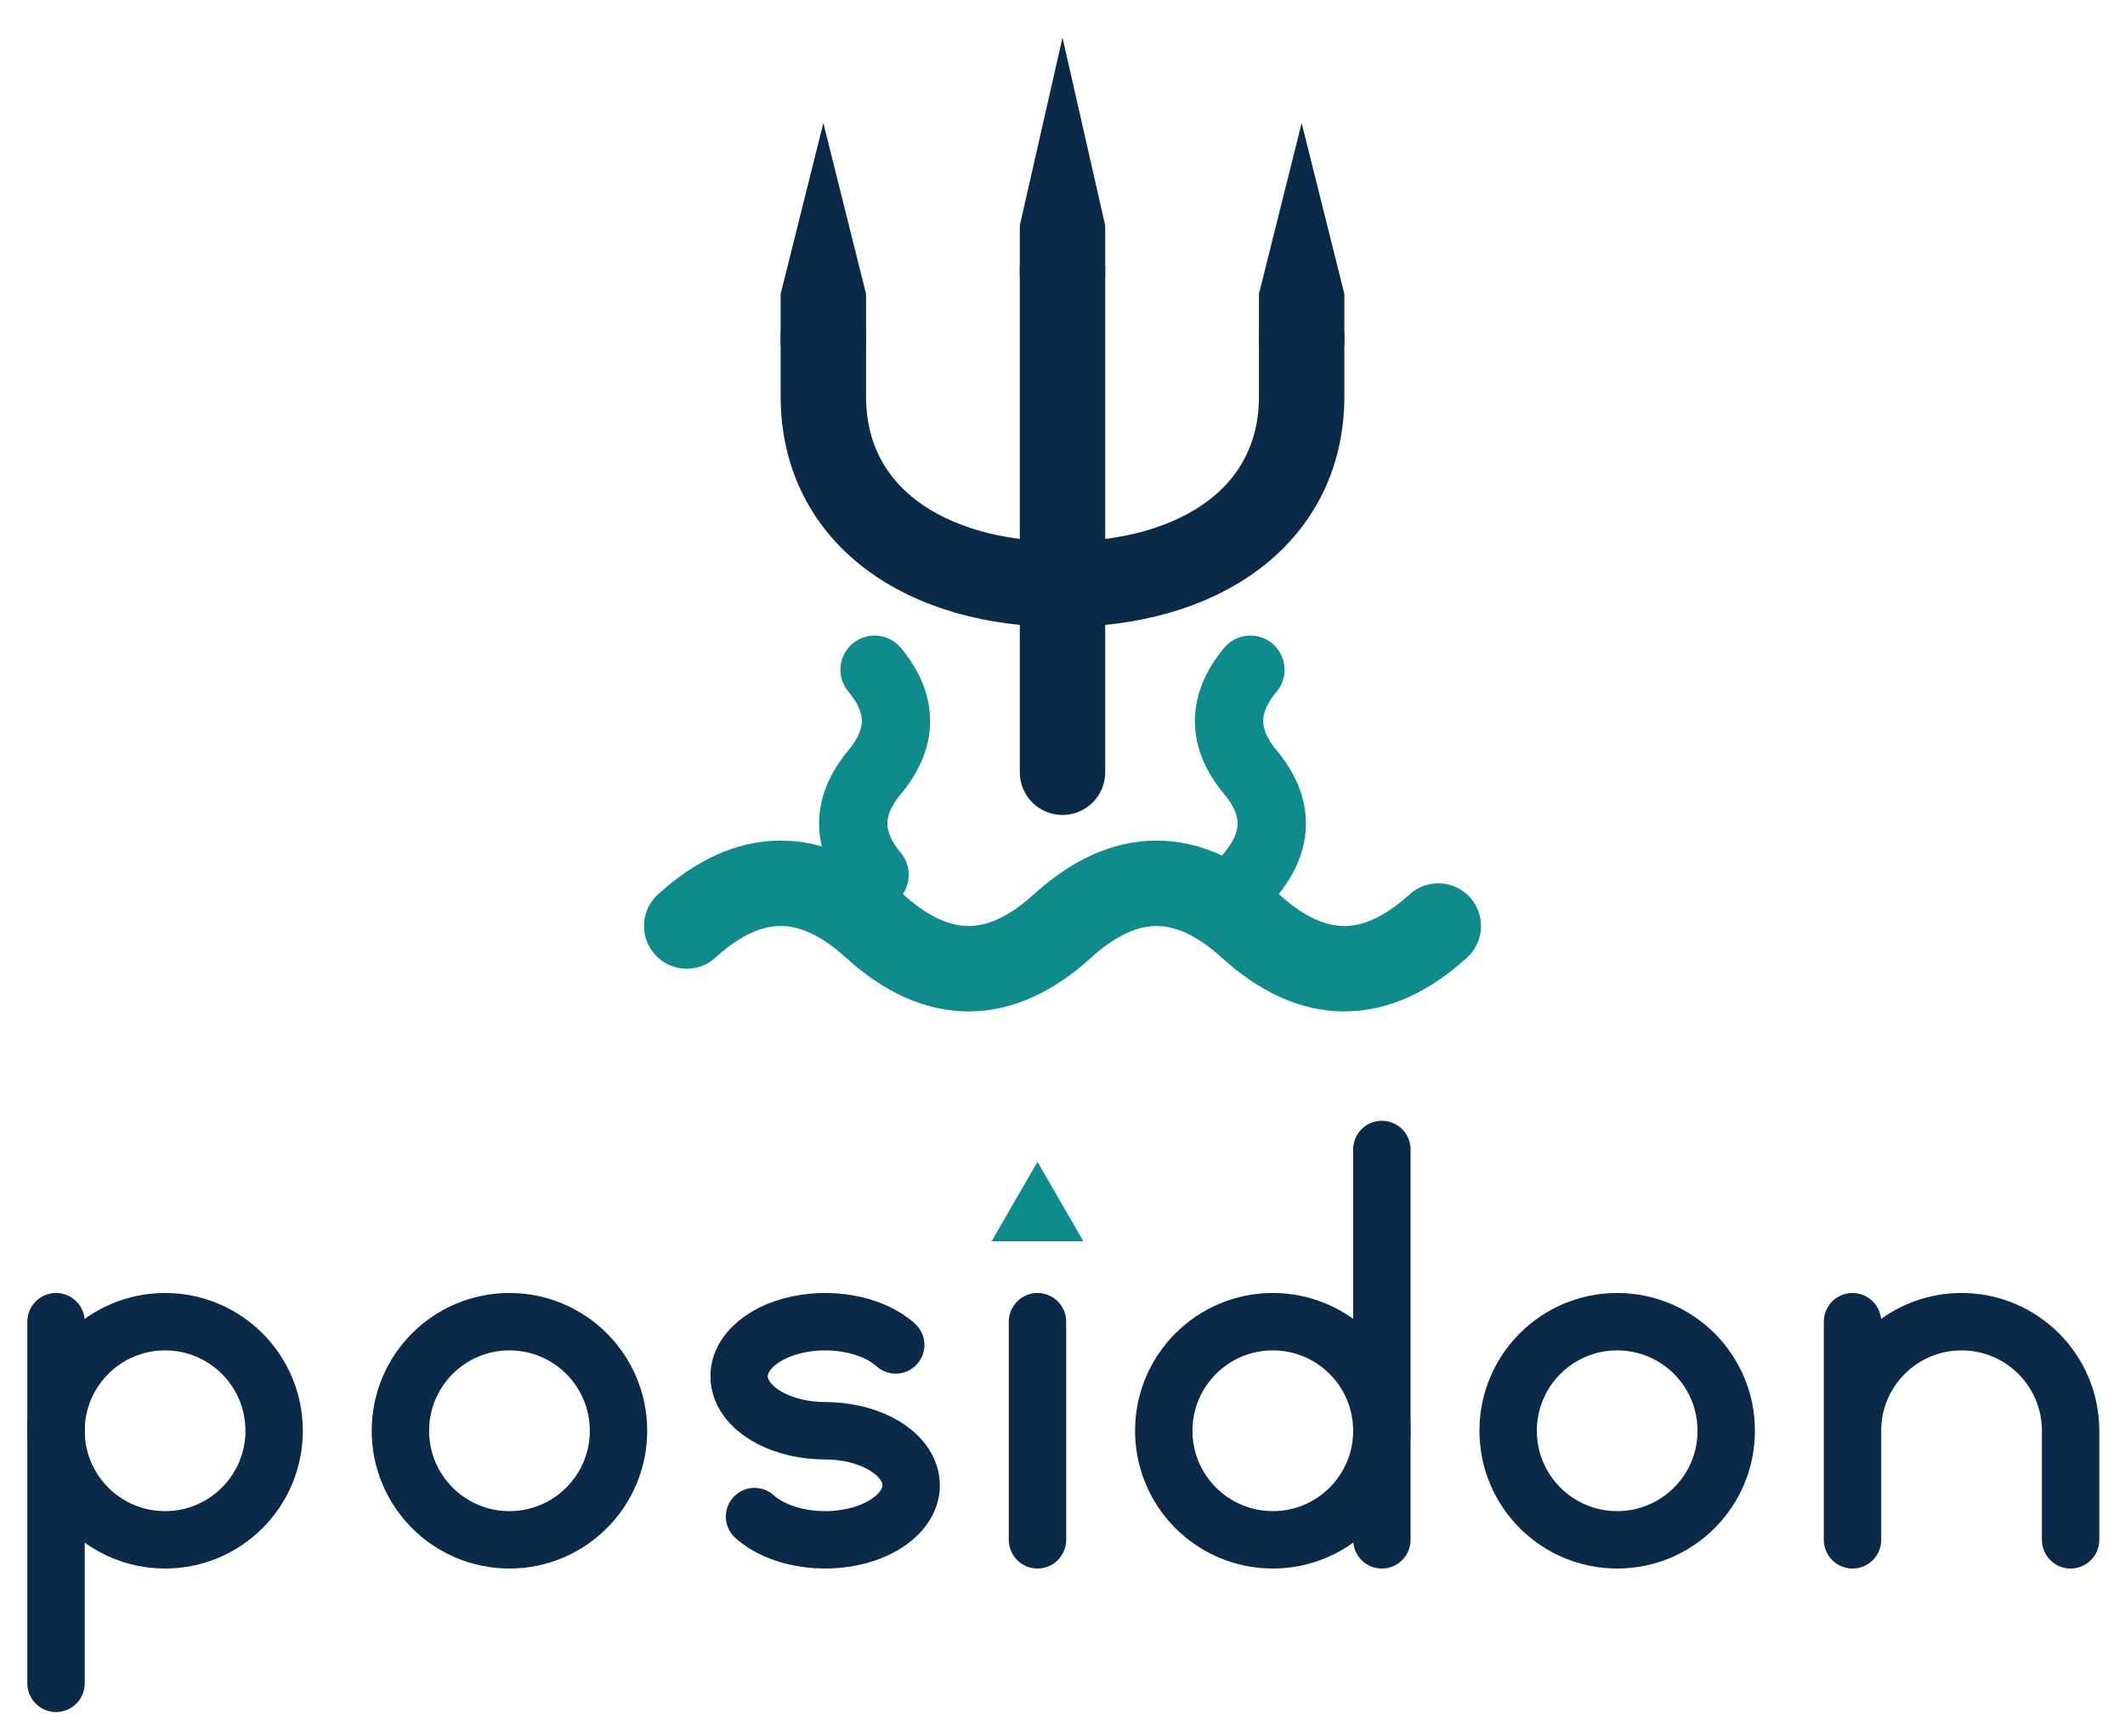
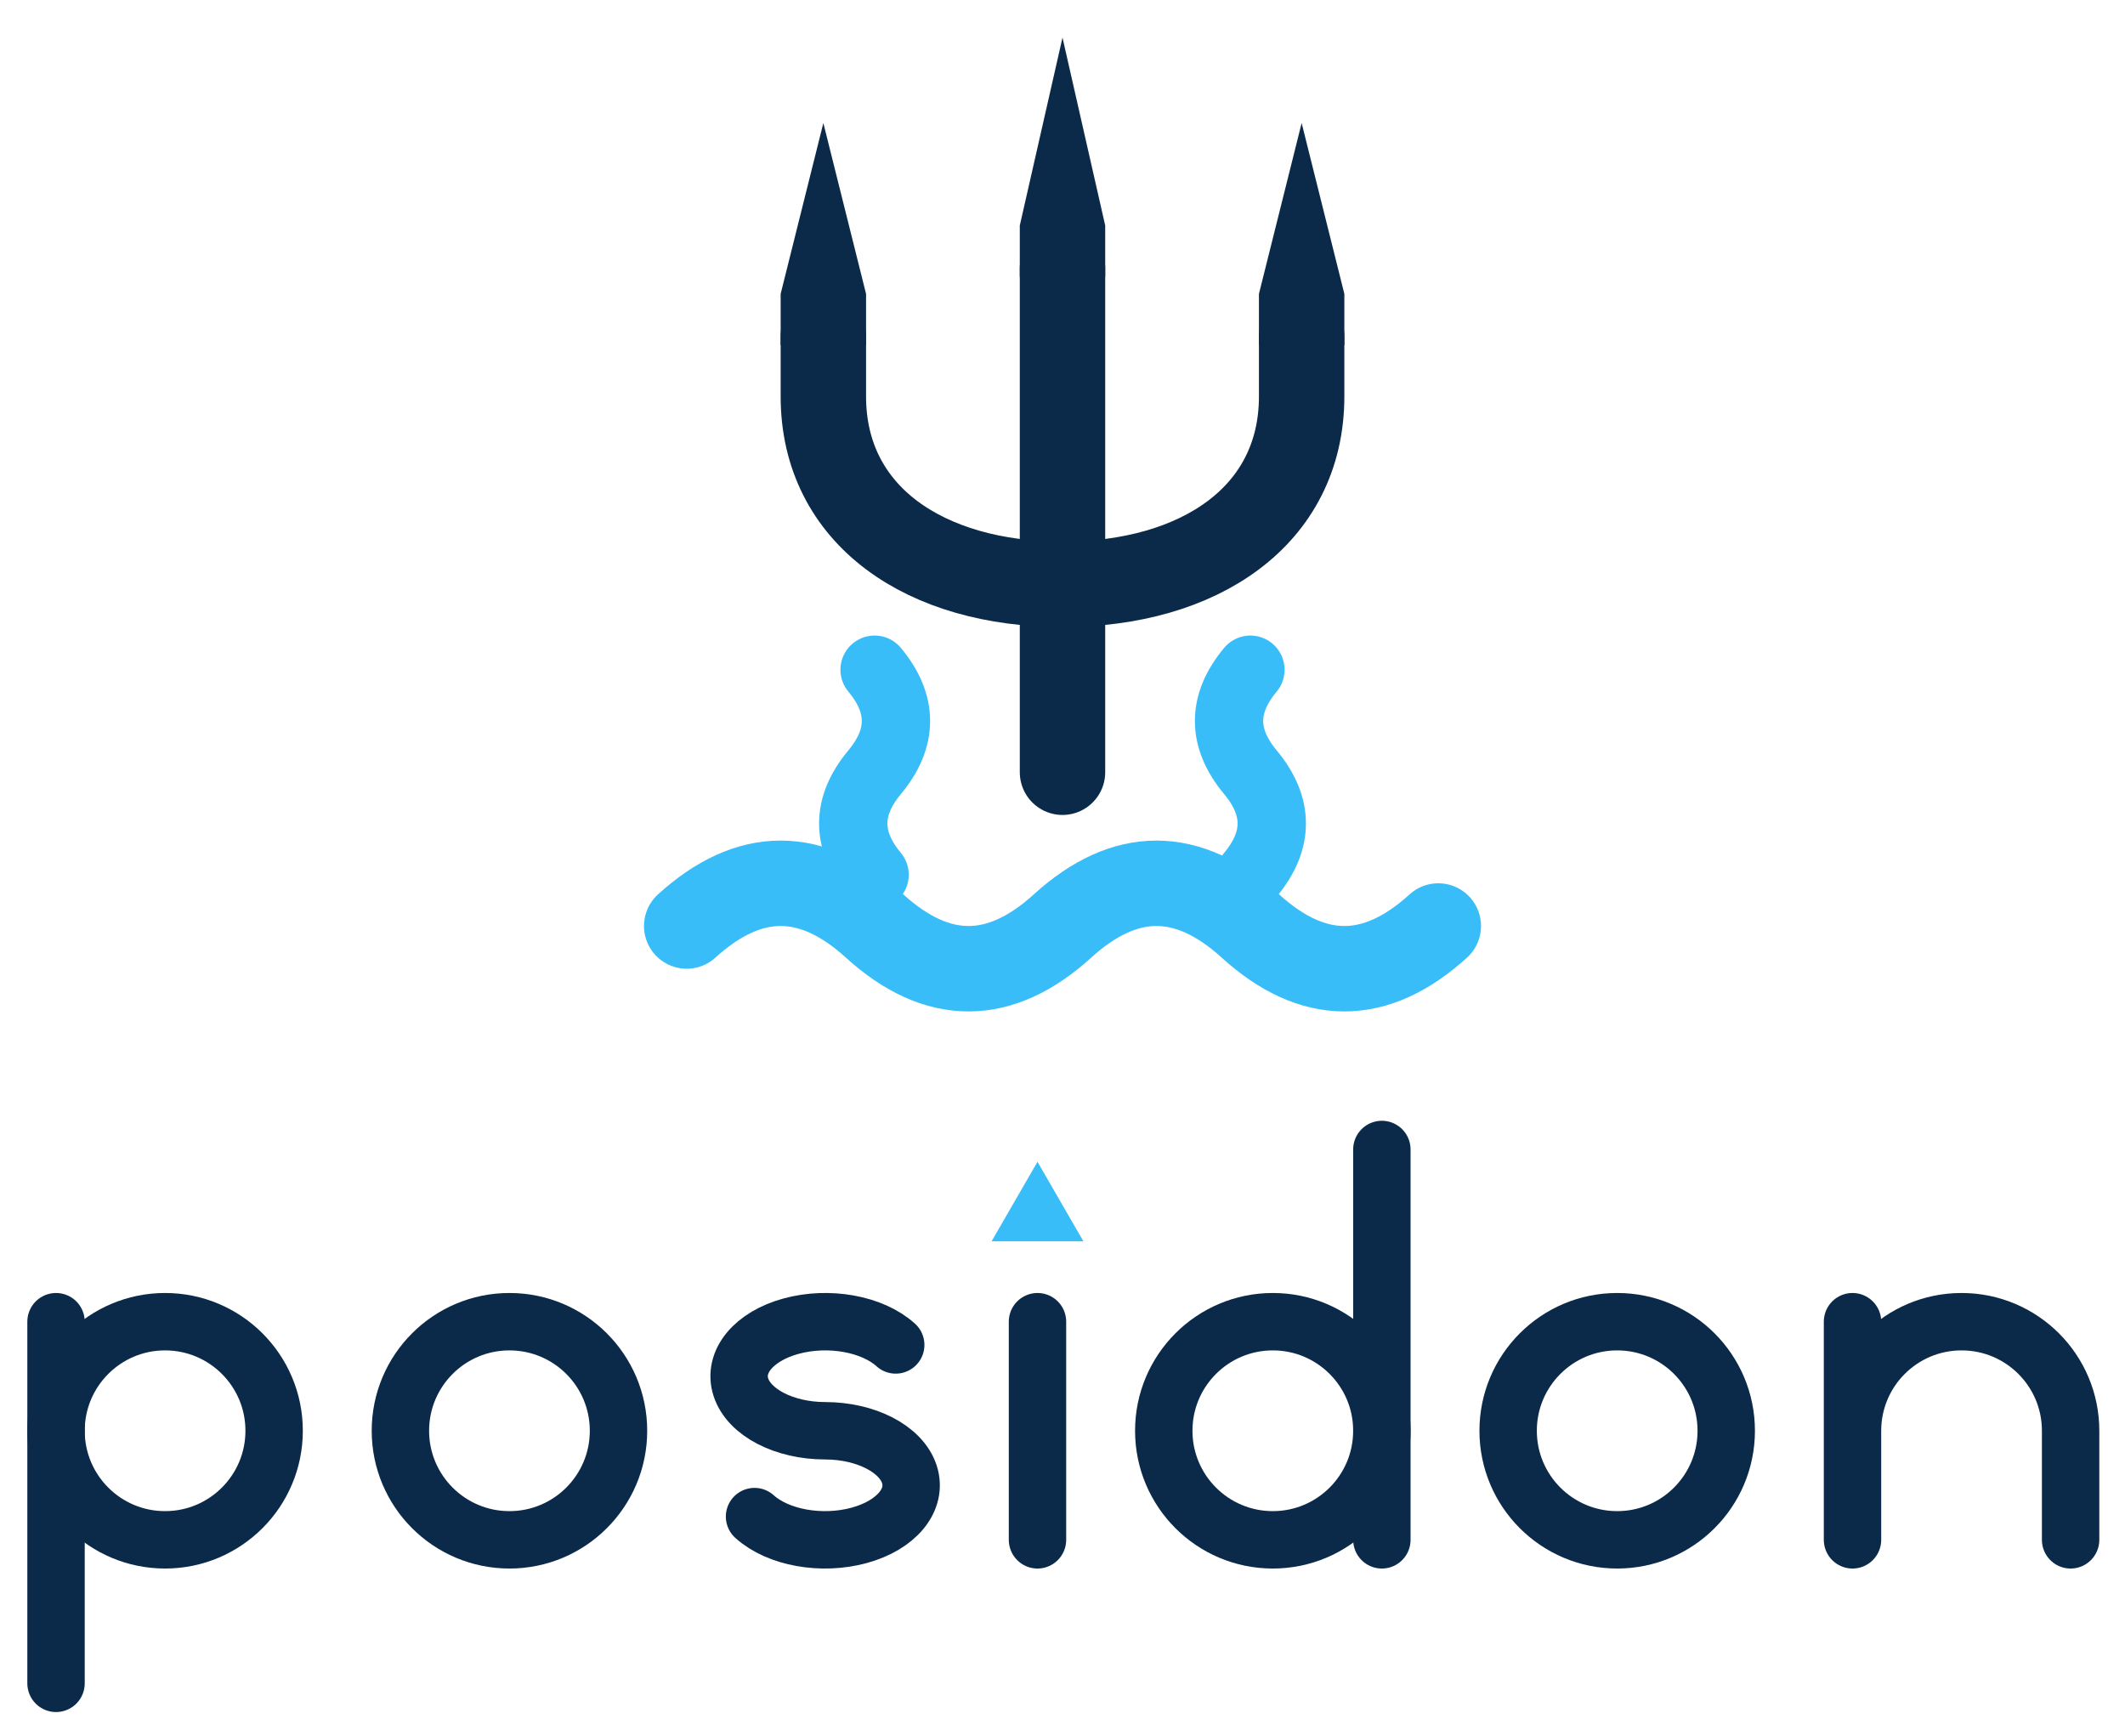
<svg xmlns="http://www.w3.org/2000/svg" viewBox="-4 2 311 254" role="img">
  <g transform="translate(71.5 0) scale(1.25)">
    <g fill="none" stroke-linecap="round" stroke-width="10">
      <path stroke="#0B2A4A" d="M36 41v7c0 14 12 22 28 22s28-8 28-22v-7M64 33v59" />
-       <path stroke="#0F8B8D" d="M20 110q11-10 22 0t22 0 22 0 22 0" />
-       <path stroke="#0F8B8D" stroke-width="8" d="M42 104q-5-6 0-12t0-12M86 104q5-6 0-12t0-12" />
+       <path stroke="#38BDF8" d="M20 110q11-10 22 0t22 0 22 0 22 0" />
+       <path stroke="#38BDF8" stroke-width="8" d="M42 104q-5-6 0-12t0-12M86 104q5-6 0-12t0-12" />
    </g>
    <path fill="#0B2A4A" d="M36 16l5 20v6H31v-6zM64 6l5 22v6H59v-6zM92 16l5 20v6H87v-6z" />
  </g>
  <g transform="translate(0 166) scale(0.84)">
    <g fill="none" stroke="#0B2A4A" stroke-linecap="round" stroke-linejoin="round" stroke-width="10">
      <path d="M5 35v63" />
      <circle cx="24" cy="54" r="19" />
      <circle cx="84" cy="54" r="19" />
      <path d="M151.3 39.05A15 9.5 0 1 0 139 54a15 9.5 0 1 1-12.3 14.95" />
      <path d="M176 35v38" />
      <circle cx="217" cy="54" r="19" />
      <path d="M236 5v68" />
      <circle cx="277" cy="54" r="19" />
      <path d="M318 35v38m0-19a19 19 0 0 1 38 0v19" />
    </g>
-     <path fill="#0F8B8D" d="M176 7.144l8 13.856h-16z" />
+     <path fill="#38BDF8" d="M176 7.144l8 13.856h-16z" />
  </g>
</svg>
